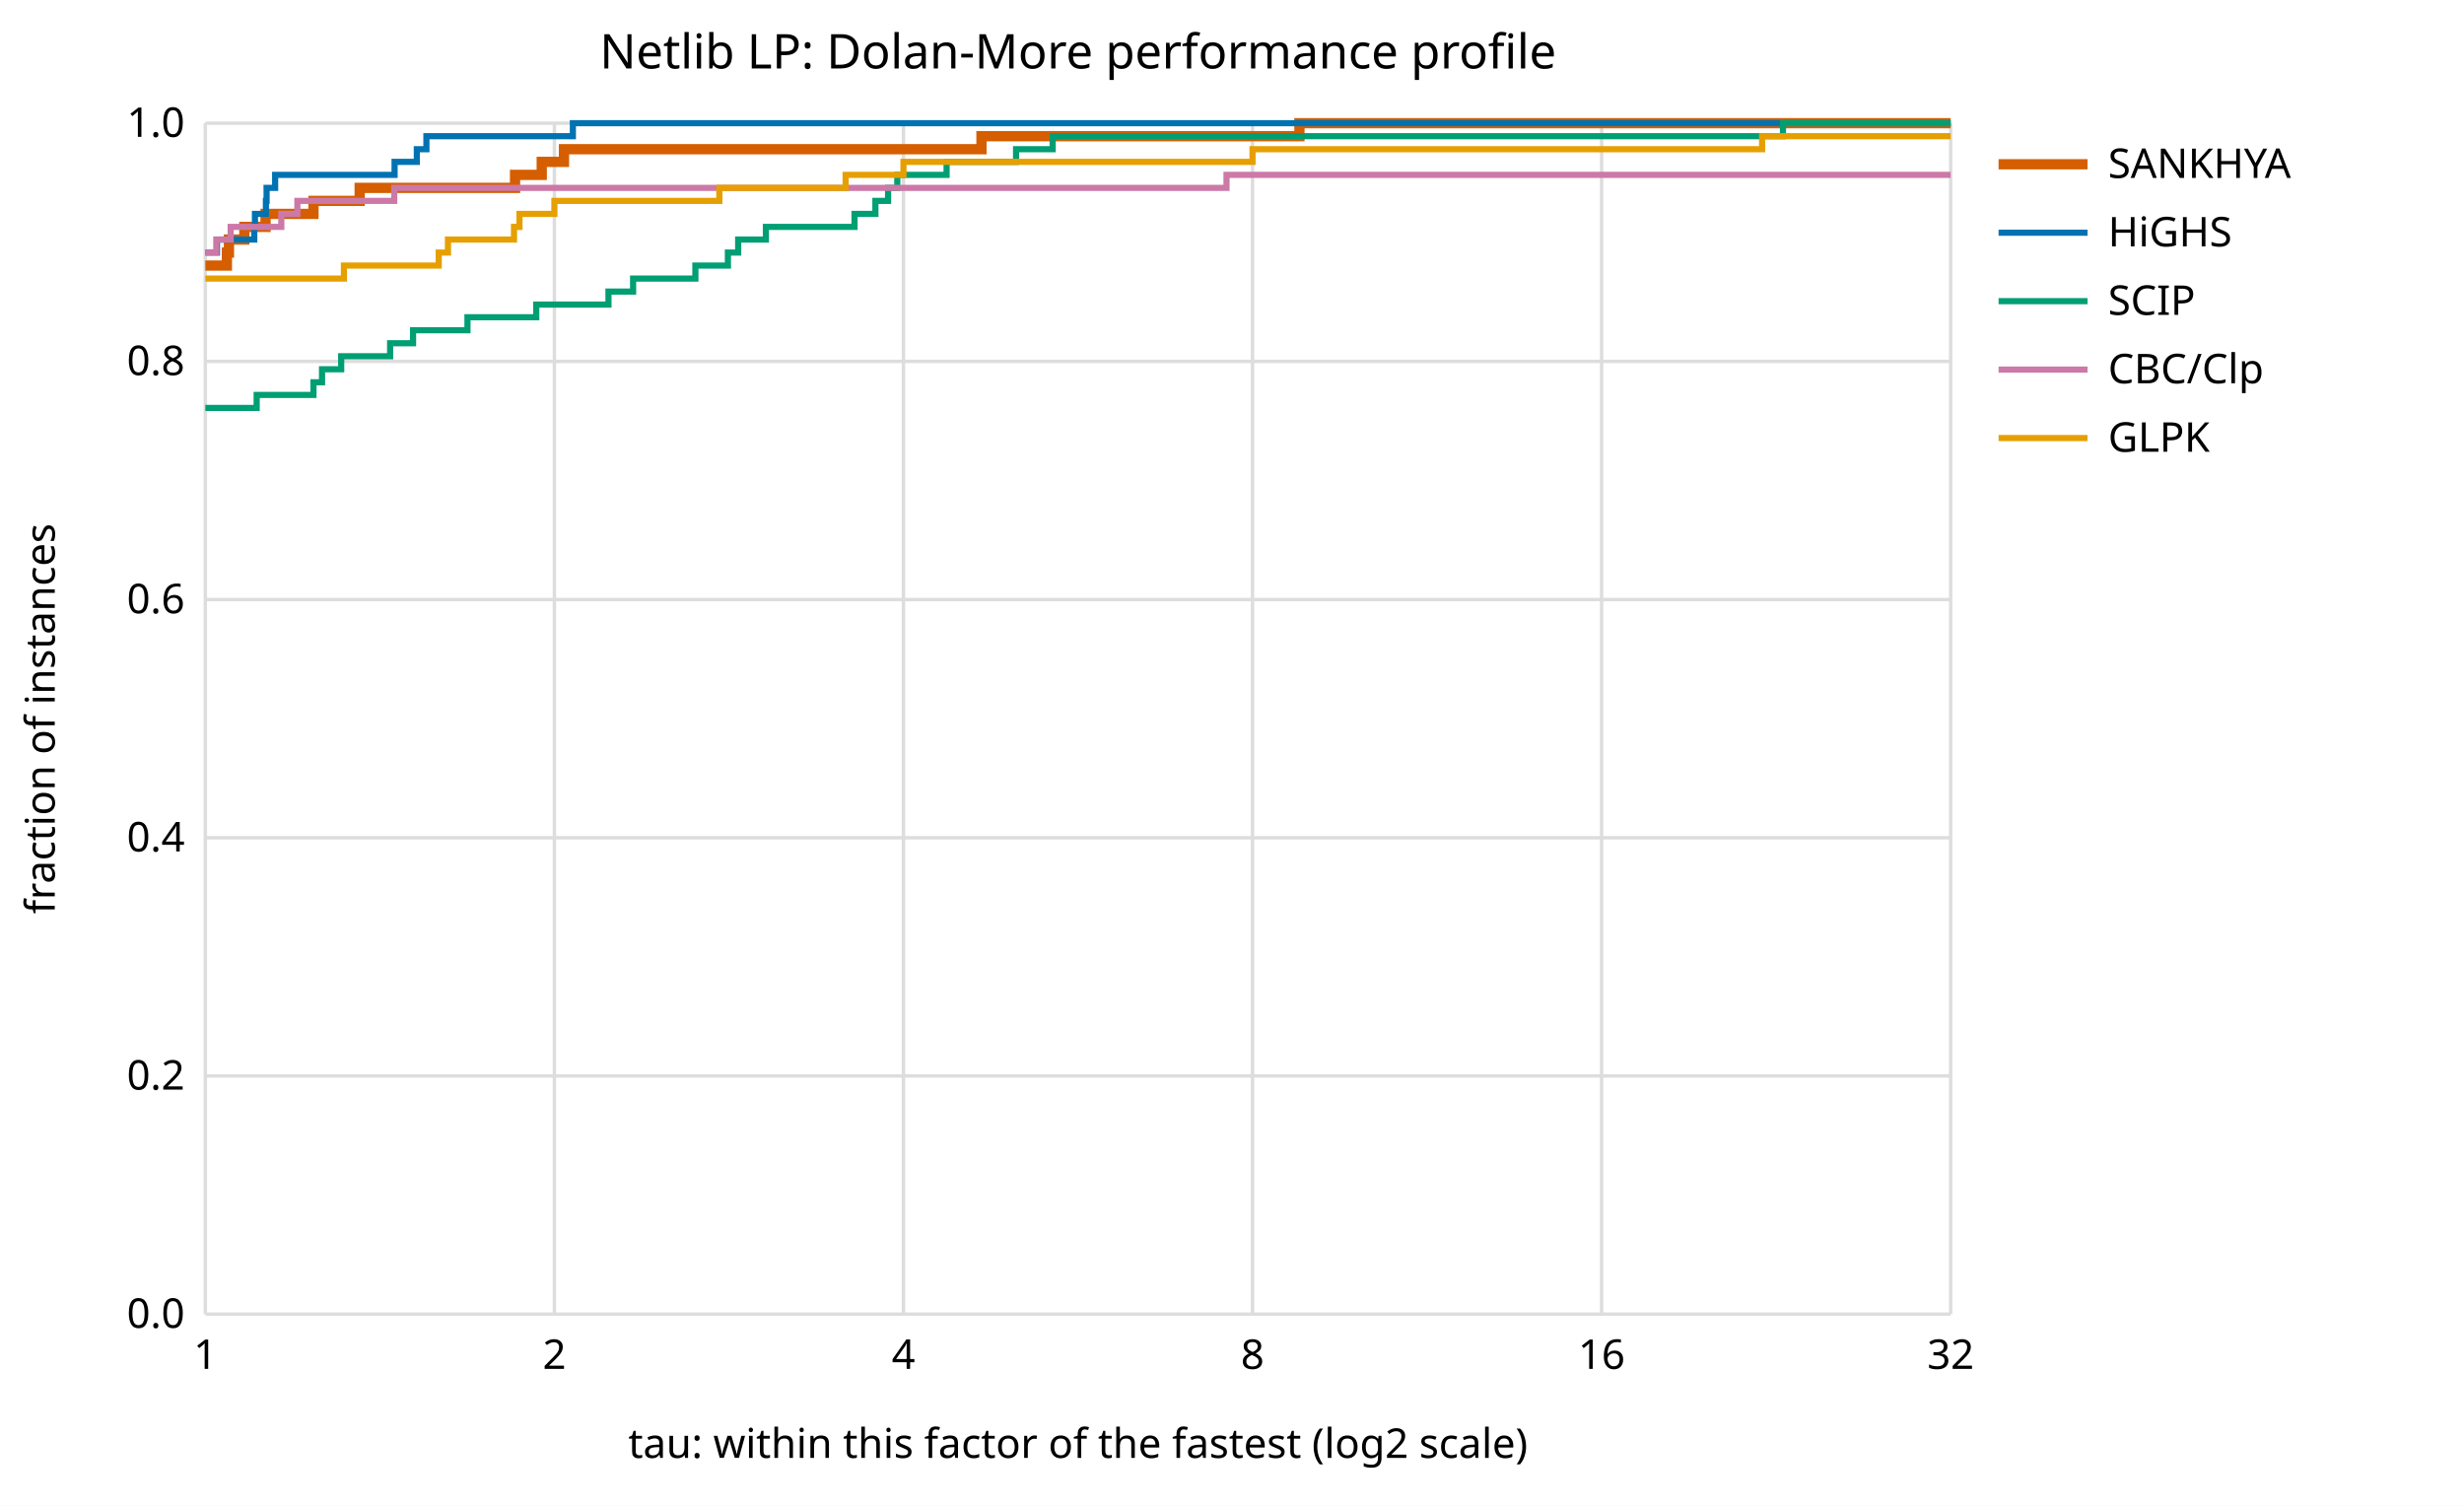
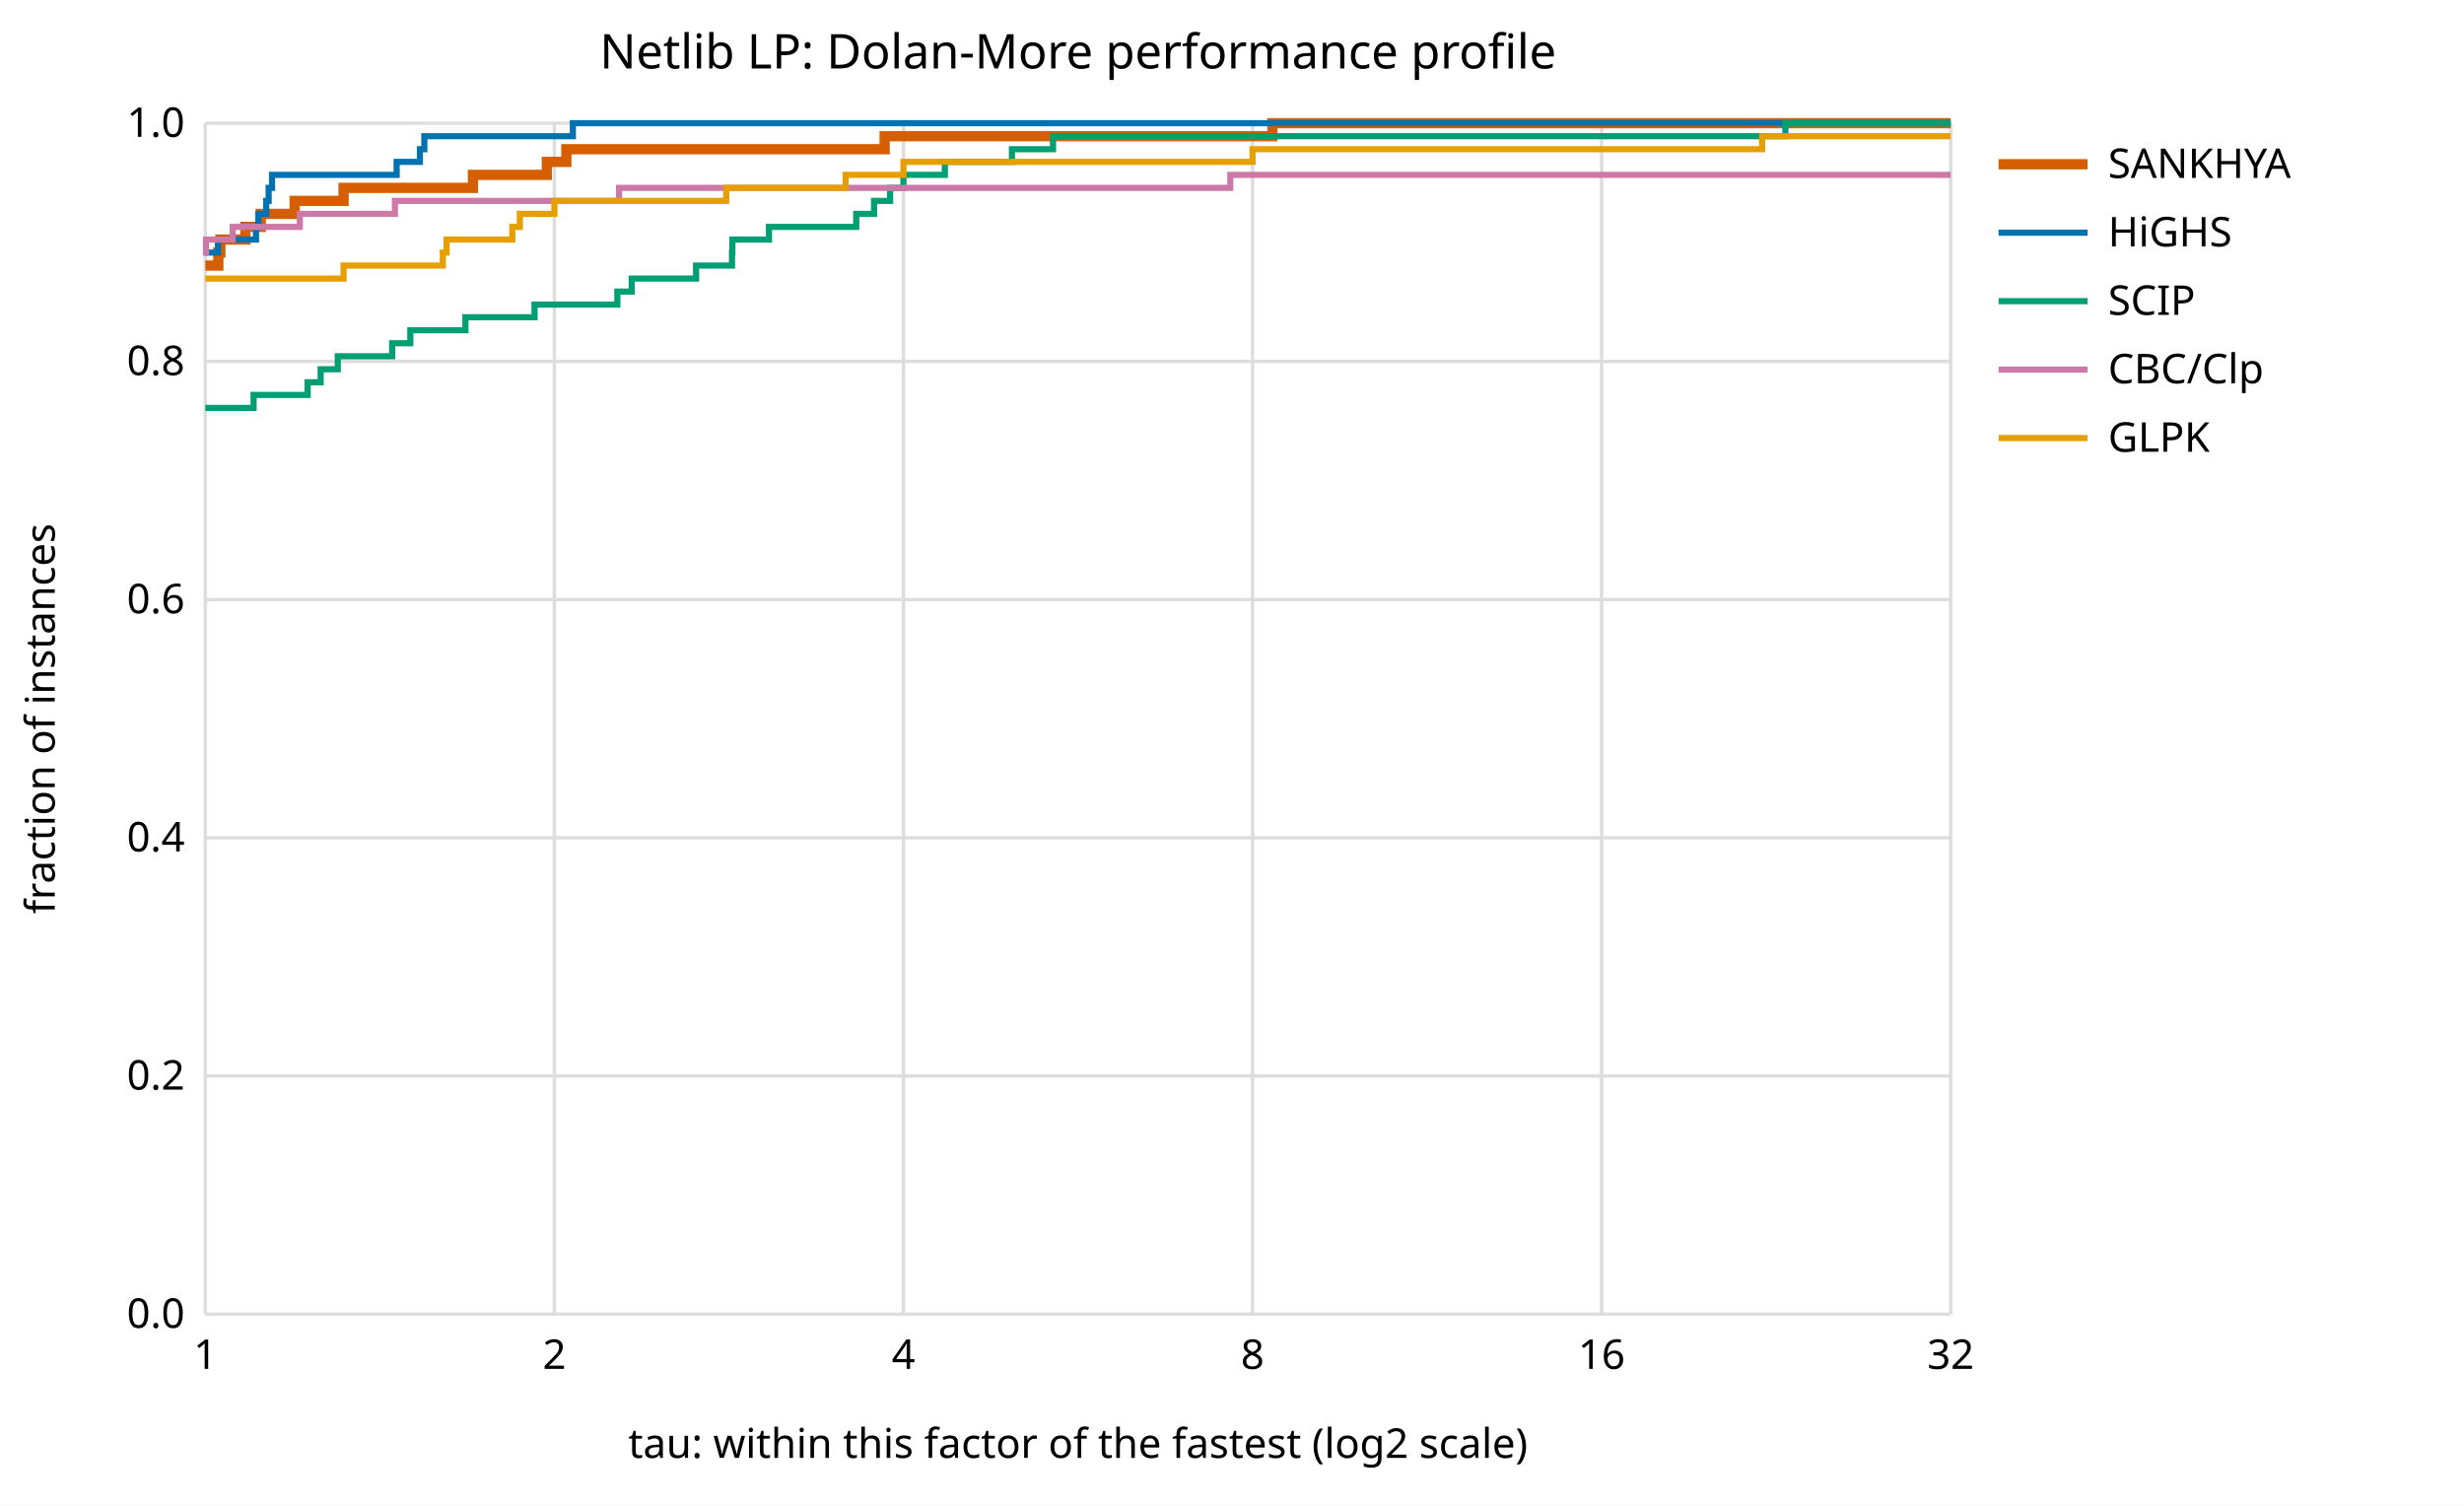
<svg xmlns="http://www.w3.org/2000/svg" width="720" height="440" viewBox="0 0 720 440" font-family="sans-serif" font-size="12">
  <rect width="720" height="440" fill="white" />
  <text x="315" y="20" text-anchor="middle" font-size="14">Netlib LP: Dolan-More performance profile</text>
  <line x1="60.0" y1="36" x2="60.0" y2="384" stroke="#ddd" />
  <text x="60.0" y="400" text-anchor="middle">1</text>
  <line x1="162.0" y1="36" x2="162.0" y2="384" stroke="#ddd" />
  <text x="162.0" y="400" text-anchor="middle">2</text>
  <line x1="264.0" y1="36" x2="264.0" y2="384" stroke="#ddd" />
  <text x="264.0" y="400" text-anchor="middle">4</text>
  <line x1="366.0" y1="36" x2="366.0" y2="384" stroke="#ddd" />
  <text x="366.0" y="400" text-anchor="middle">8</text>
  <line x1="468.0" y1="36" x2="468.0" y2="384" stroke="#ddd" />
  <text x="468.0" y="400" text-anchor="middle">16</text>
  <line x1="570.0" y1="36" x2="570.0" y2="384" stroke="#ddd" />
  <text x="570.0" y="400" text-anchor="middle">32</text>
  <line x1="60" y1="384.0" x2="570" y2="384.0" stroke="#ddd" />
  <text x="54" y="388.0" text-anchor="end">0.0</text>
  <line x1="60" y1="314.4" x2="570" y2="314.4" stroke="#ddd" />
  <text x="54" y="318.4" text-anchor="end">0.2</text>
  <line x1="60" y1="244.8" x2="570" y2="244.8" stroke="#ddd" />
  <text x="54" y="248.8" text-anchor="end">0.4</text>
  <line x1="60" y1="175.2" x2="570" y2="175.2" stroke="#ddd" />
  <text x="54" y="179.2" text-anchor="end">0.6</text>
  <line x1="60" y1="105.6" x2="570" y2="105.6" stroke="#ddd" />
  <text x="54" y="109.6" text-anchor="end">0.8</text>
  <line x1="60" y1="36.0" x2="570" y2="36.0" stroke="#ddd" />
  <text x="54" y="40.0" text-anchor="end">1.0</text>
  <text x="315" y="426" text-anchor="middle">tau: within this factor of the fastest (log2 scale)</text>
  <text x="16" y="210" text-anchor="middle" transform="rotate(-90 16 210)">fraction of instances</text>
-   <polyline points="60.0,77.6 60.0,77.6 60.0,77.6 60.0,77.6 60.0,77.6 60.0,77.6 60.0,77.6 60.0,77.6 60.0,77.6 60.0,77.6 60.0,77.6 60.0,77.6 60.0,77.6 60.0,77.6 60.0,77.6 60.0,77.6 60.0,77.6 60.0,77.6 60.0,77.6 60.0,77.6 60.0,77.6 60.0,77.6 60.0,77.6 60.0,77.6 60.0,77.6 60.0,77.6 60.0,77.6 60.0,77.6 60.0,77.6 60.0,77.6 60.0,77.6 60.0,77.6 60.0,77.6 60.0,77.6 60.0,77.6 60.0,77.6 60.0,77.6 60.0,77.6 60.0,77.6 60.0,77.6 60.0,77.6 60.0,77.6 60.0,77.6 60.0,77.6 60.0,77.6 60.0,77.6 60.0,77.6 60.0,77.6 60.0,77.6 60.0,77.6 60.0,77.6 60.0,77.6 60.0,77.6 60.0,77.6 60.0,77.6 60.0,77.6 60.0,77.6 60.0,77.6 60.0,77.6 60.0,77.6 60.0,77.6 60.0,77.6 60.0,77.6 60.0,77.6 60.0,77.6 60.0,77.6 60.0,77.6 60.0,77.6 60.0,77.6 60.0,77.6 60.0,77.6 60.0,77.6 60.0,77.6 60.0,77.6 60.0,77.6 60.0,77.6 60.0,77.6 60.0,77.6 60.0,77.6 60.0,77.6 60.0,77.6 60.0,77.6 60.0,77.6 60.0,77.6 60.0,77.6 60.0,77.6 60.0,77.6 60.0,77.6 60.0,77.6 60.0,77.6 60.0,77.6 60.0,77.6 60.0,77.6 60.0,77.6 60.0,77.6 60.0,77.6 60.0,77.6 60.0,77.6 60.0,77.6 60.0,77.6 60.0,77.6 60.0,77.6 60.0,77.6 60.0,77.6 60.0,77.6 60.0,77.6 60.0,77.6 60.0,77.6 60.0,77.6 60.0,77.6 60.0,77.6 60.0,77.6 60.0,77.6 60.0,77.6 60.0,77.6 60.0,77.6 60.0,77.6 60.0,77.6 60.0,77.6 60.0,77.6 60.0,77.6 60.0,77.6 60.0,77.6 60.0,77.6 60.0,77.6 60.0,77.6 60.0,77.6 60.0,77.6 60.0,77.6 60.0,77.6 60.0,77.6 60.0,77.6 60.0,77.6 60.0,77.6 60.0,77.6 60.0,77.6 60.0,77.6 60.0,77.6 60.0,77.6 60.0,77.6 60.0,77.6 60.0,77.6 60.0,77.6 60.0,77.6 60.0,77.6 60.0,77.6 60.0,77.6 60.0,77.6 60.0,77.6 60.0,77.6 60.0,77.6 60.0,77.6 60.0,77.6 60.0,77.6 60.0,77.6 60.0,77.6 60.0,77.6 60.0,77.6 60.0,77.6 60.0,77.6 60.0,77.6 60.0,77.6 60.0,77.6 66.3,77.6 66.3,73.8 66.9,73.8 66.9,70.0 71.4,70.0 71.4,66.3 77.6,66.3 77.6,62.5 91.6,62.5 91.6,58.7 105.1,58.7 105.1,54.9 150.5,54.9 150.5,51.1 158.3,51.1 158.3,47.3 164.8,47.3 164.8,43.6 286.8,43.6 286.8,39.8 379.7,39.8 379.7,36.0 570.0,36.0" fill="none" stroke="#D55E00" stroke-width="3" />
+   <polyline points="60.0,77.6 60.0,77.6 60.0,77.6 60.0,77.6 60.0,77.6 60.0,77.6 60.0,77.6 60.0,77.6 60.0,77.6 60.0,77.6 60.0,77.6 60.0,77.6 60.0,77.6 60.0,77.6 60.0,77.6 60.0,77.6 60.0,77.6 60.0,77.6 60.0,77.6 60.0,77.6 60.0,77.6 60.0,77.6 60.0,77.6 60.0,77.6 60.0,77.6 60.0,77.6 60.0,77.6 60.0,77.6 60.0,77.6 60.0,77.6 60.0,77.6 60.0,77.6 60.0,77.6 60.0,77.6 60.0,77.6 60.0,77.6 60.0,77.6 60.0,77.6 60.0,77.6 60.0,77.6 60.0,77.6 60.0,77.6 60.0,77.6 60.0,77.6 60.0,77.6 60.0,77.6 60.0,77.6 60.0,77.6 60.0,77.6 60.0,77.6 60.0,77.6 60.0,77.6 60.0,77.6 60.0,77.6 60.0,77.6 60.0,77.6 60.0,77.6 60.0,77.6 60.0,77.6 60.0,77.6 60.0,77.6 60.0,77.6 60.0,77.6 60.0,77.6 60.0,77.6 60.0,77.6 60.0,77.6 60.0,77.6 60.0,77.6 60.0,77.6 60.0,77.6 60.0,77.6 60.0,77.6 60.0,77.6 60.0,77.6 60.0,77.6 60.0,77.6 60.0,77.6 60.0,77.6 60.0,77.6 60.0,77.6 60.0,77.6 60.0,77.6 60.0,77.6 60.0,77.6 60.0,77.6 60.0,77.6 60.0,77.6 60.0,77.6 60.0,77.6 60.0,77.6 60.0,77.6 60.0,77.6 60.0,77.6 60.0,77.6 60.0,77.6 60.0,77.6 60.0,77.6 60.0,77.6 60.0,77.6 60.0,77.6 60.0,77.6 60.0,77.6 60.0,77.6 60.0,77.6 60.0,77.6 60.0,77.6 60.0,77.6 60.0,77.6 60.0,77.6 60.0,77.6 60.0,77.6 60.0,77.6 60.0,77.6 60.0,77.6 60.0,77.6 60.0,77.6 60.0,77.6 60.0,77.6 60.0,77.6 60.0,77.6 60.0,77.6 60.0,77.6 60.0,77.6 60.0,77.6 60.0,77.6 60.0,77.6 60.0,77.6 60.0,77.6 60.0,77.6 60.0,77.6 60.0,77.6 60.0,77.6 60.0,77.6 60.0,77.6 60.0,77.6 60.0,77.6 60.0,77.6 60.0,77.6 60.0,77.6 60.0,77.6 60.0,77.6 60.0,77.6 60.0,77.6 60.0,77.6 60.0,77.6 60.0,77.6 60.0,77.6 60.0,77.6 60.0,77.6 60.0,77.6 60.0,77.6 60.0,77.6 60.0,77.6 60.0,77.6 60.0,77.6 60.0,77.6 60.0,77.6 60.0,77.6 60.0,77.6 60.0,77.6 60.0,77.6 60.0,77.6 63.8,77.6 63.8,73.8 64.4,73.8 64.4,70.0 71.7,70.0 71.7,66.3 76.2,66.3 76.2,62.5 86.1,62.5 86.1,58.7 100.4,58.7 100.4,54.9 138.2,54.9 138.2,51.1 159.8,51.1 159.8,47.3 165.5,47.3 165.5,43.6 258.5,43.6 258.5,39.8 371.8,39.8 371.8,36.0 570.0,36.0" fill="none" stroke="#D55E00" stroke-width="3" />
  <line x1="584" y1="48" x2="610" y2="48" stroke="#D55E00" stroke-width="3" />
  <text x="616" y="52">SANKHYA</text>
-   <polyline points="60.0,73.8 60.0,73.8 60.0,73.8 60.0,73.8 60.0,73.8 60.0,73.8 60.0,73.8 60.0,73.8 60.0,73.8 60.0,73.8 60.0,73.8 60.0,73.8 60.0,73.8 60.0,73.8 60.0,73.8 60.0,73.8 60.0,73.8 60.0,73.8 60.0,73.8 60.0,73.8 60.0,73.8 60.0,73.8 60.0,73.8 60.0,73.8 60.0,73.8 60.0,73.8 60.0,73.8 60.0,73.8 60.0,73.8 60.0,73.8 60.0,73.8 60.0,73.8 60.0,73.8 60.0,73.8 60.0,73.8 60.0,73.8 60.0,73.8 60.0,73.8 60.0,73.8 60.0,73.8 60.0,73.8 60.0,73.8 60.0,73.8 60.0,73.8 60.0,73.8 60.0,73.8 60.0,73.8 60.0,73.8 60.0,73.8 60.0,73.8 60.0,73.8 60.0,73.8 60.0,73.8 60.0,73.8 60.0,73.8 60.0,73.8 60.0,73.8 60.0,73.8 60.0,73.8 60.0,73.8 60.0,73.8 60.0,73.8 60.0,73.8 60.0,73.8 60.0,73.8 60.0,73.8 60.0,73.8 60.0,73.8 60.0,73.8 60.0,73.8 60.0,73.8 60.0,73.8 60.0,73.8 60.0,73.8 60.0,73.8 60.0,73.8 60.0,73.8 60.0,73.8 60.0,73.8 60.0,73.8 60.0,73.8 60.0,73.8 60.0,73.8 60.0,73.8 60.0,73.8 60.0,73.8 60.0,73.8 60.0,73.8 60.0,73.8 60.0,73.8 60.0,73.8 60.0,73.8 60.0,73.8 60.0,73.8 60.0,73.8 60.0,73.8 60.0,73.8 60.0,73.8 60.0,73.8 60.0,73.8 60.0,73.8 60.0,73.8 60.0,73.8 60.0,73.8 60.0,73.8 60.0,73.8 60.0,73.8 60.0,73.8 60.0,73.8 60.0,73.8 60.0,73.8 60.0,73.8 60.0,73.8 60.0,73.8 60.0,73.8 60.0,73.8 60.0,73.8 60.0,73.8 60.0,73.8 60.0,73.8 60.0,73.8 60.0,73.8 60.0,73.8 60.0,73.8 60.0,73.8 60.0,73.8 60.0,73.8 60.0,73.8 60.0,73.8 60.0,73.8 60.0,73.8 60.0,73.8 60.0,73.8 60.0,73.8 60.0,73.8 60.0,73.8 60.0,73.8 60.0,73.8 60.0,73.8 60.0,73.8 60.0,73.8 60.0,73.8 60.0,73.8 60.0,73.8 60.0,73.8 60.0,73.8 60.0,73.8 60.0,73.8 60.0,73.8 60.0,73.8 60.0,73.8 60.0,73.8 60.0,73.8 60.0,73.8 60.0,73.8 60.0,73.8 60.0,73.8 60.0,73.8 60.0,73.8 60.0,73.8 60.0,73.8 60.0,73.8 60.0,73.8 60.0,73.8 60.0,73.8 63.4,73.8 63.4,70.0 74.3,70.0 74.3,66.3 74.5,66.3 74.5,62.5 77.7,62.5 77.7,58.7 77.9,58.7 77.9,54.9 80.4,54.9 80.4,51.1 115.3,51.1 115.3,47.3 121.8,47.3 121.8,43.6 124.6,43.6 124.6,39.8 167.4,39.8 167.4,36.0 570.0,36.0" fill="none" stroke="#0072B2" stroke-width="1.8" />
+   <polyline points="60.0,73.8 60.0,73.8 60.0,73.8 60.0,73.8 60.0,73.8 60.0,73.8 60.0,73.8 60.0,73.8 60.0,73.8 60.0,73.8 60.0,73.8 60.0,73.8 60.0,73.8 60.0,73.8 60.0,73.8 60.0,73.8 60.0,73.8 60.0,73.8 60.0,73.8 60.0,73.8 60.0,73.8 60.0,73.8 60.0,73.8 60.0,73.8 60.0,73.8 60.0,73.8 60.0,73.8 60.0,73.8 60.0,73.8 60.0,73.8 60.0,73.8 60.0,73.8 60.0,73.8 60.0,73.8 60.0,73.8 60.0,73.8 60.0,73.8 60.0,73.8 60.0,73.8 60.0,73.8 60.0,73.8 60.0,73.8 60.0,73.8 60.0,73.8 60.0,73.8 60.0,73.8 60.0,73.8 60.0,73.8 60.0,73.8 60.0,73.8 60.0,73.8 60.0,73.8 60.0,73.8 60.0,73.8 60.0,73.8 60.0,73.8 60.0,73.8 60.0,73.8 60.0,73.8 60.0,73.8 60.0,73.8 60.0,73.8 60.0,73.8 60.0,73.8 60.0,73.8 60.0,73.8 60.0,73.8 60.0,73.8 60.0,73.8 60.0,73.8 60.0,73.8 60.0,73.8 60.0,73.8 60.0,73.8 60.0,73.8 60.0,73.8 60.0,73.8 60.0,73.8 60.0,73.8 60.0,73.8 60.0,73.8 60.0,73.8 60.0,73.8 60.0,73.8 60.0,73.8 60.0,73.8 60.0,73.8 60.0,73.8 60.0,73.8 60.0,73.8 60.0,73.8 60.0,73.8 60.0,73.8 60.0,73.8 60.0,73.8 60.0,73.8 60.0,73.8 60.0,73.8 60.0,73.8 60.0,73.8 60.0,73.8 60.0,73.8 60.0,73.8 60.0,73.8 60.0,73.8 60.0,73.8 60.0,73.8 60.0,73.8 60.0,73.8 60.0,73.8 60.0,73.8 60.0,73.8 60.0,73.8 60.0,73.8 60.0,73.8 60.0,73.8 60.0,73.8 60.0,73.8 60.0,73.8 60.0,73.8 60.0,73.8 60.0,73.8 60.0,73.8 60.0,73.8 60.0,73.8 60.0,73.8 60.0,73.8 60.0,73.8 60.0,73.8 60.0,73.8 60.0,73.8 60.0,73.8 60.0,73.8 60.0,73.8 60.0,73.8 60.0,73.8 60.0,73.8 60.0,73.8 60.0,73.8 60.0,73.8 60.0,73.8 60.0,73.8 60.0,73.8 60.0,73.8 60.0,73.8 60.0,73.8 60.0,73.8 60.0,73.8 60.0,73.8 60.0,73.8 60.0,73.8 60.0,73.8 60.0,73.8 60.0,73.8 60.0,73.8 60.0,73.8 60.0,73.8 60.0,73.8 60.0,73.8 60.0,73.8 60.0,73.8 60.0,73.8 60.0,73.8 60.0,73.8 60.0,73.8 63.7,73.8 63.7,70.0 74.8,70.0 74.8,66.3 75.5,66.3 75.5,62.5 77.8,62.5 77.8,58.7 78.5,58.7 78.5,54.9 79.5,54.9 79.5,51.1 115.9,51.1 115.9,47.3 122.7,47.3 122.7,43.6 124.0,43.6 124.0,39.8 167.4,39.8 167.4,36.0 570.0,36.0" fill="none" stroke="#0072B2" stroke-width="1.8" />
  <line x1="584" y1="68" x2="610" y2="68" stroke="#0072B2" stroke-width="1.8" />
  <text x="616" y="72">HiGHS</text>
-   <polyline points="60.0,119.2 60.0,119.2 60.0,119.2 60.0,119.2 60.0,119.2 60.0,119.2 60.0,119.2 60.0,119.2 60.0,119.2 60.0,119.2 60.0,119.2 60.0,119.2 60.0,119.2 60.0,119.2 60.0,119.2 60.0,119.2 60.0,119.2 60.0,119.2 60.0,119.2 60.0,119.2 60.0,119.2 60.0,119.2 60.0,119.2 60.0,119.2 60.0,119.2 60.0,119.2 60.0,119.2 60.0,119.2 60.0,119.2 60.0,119.2 60.0,119.2 60.0,119.2 60.0,119.2 60.0,119.2 60.0,119.2 60.0,119.2 60.0,119.2 60.0,119.2 60.0,119.2 60.0,119.2 60.0,119.2 60.0,119.2 60.0,119.2 60.0,119.2 60.0,119.2 60.0,119.2 60.0,119.2 60.0,119.2 60.0,119.2 60.0,119.2 60.0,119.2 60.0,119.2 60.0,119.2 60.0,119.2 60.0,119.2 60.0,119.2 60.0,119.2 60.0,119.2 60.0,119.2 60.0,119.2 60.0,119.2 60.0,119.2 60.0,119.2 60.0,119.2 60.0,119.2 60.0,119.2 60.0,119.2 60.0,119.2 60.0,119.2 60.0,119.2 60.0,119.2 60.0,119.2 60.0,119.2 60.0,119.2 60.0,119.2 60.0,119.2 60.0,119.2 60.0,119.2 60.0,119.2 60.0,119.2 60.0,119.2 60.0,119.2 60.0,119.2 60.0,119.2 60.0,119.2 60.0,119.2 60.0,119.2 60.0,119.2 60.0,119.2 60.0,119.2 60.0,119.2 60.0,119.2 60.0,119.2 60.0,119.2 60.0,119.2 60.0,119.2 60.0,119.2 60.0,119.2 60.0,119.2 60.0,119.2 60.0,119.2 60.0,119.2 60.0,119.2 60.0,119.2 60.0,119.2 60.0,119.2 60.0,119.2 60.0,119.2 60.0,119.2 60.0,119.2 60.0,119.2 60.0,119.2 60.0,119.2 60.0,119.2 60.0,119.2 60.0,119.2 60.0,119.2 60.0,119.2 60.0,119.2 60.0,119.2 60.0,119.2 60.0,119.2 60.0,119.2 60.0,119.2 60.0,119.2 60.0,119.2 60.0,119.2 60.0,119.2 60.0,119.2 60.0,119.2 60.0,119.2 60.0,119.2 60.0,119.2 60.0,119.2 60.0,119.2 60.0,119.2 60.0,119.2 60.0,119.2 60.0,119.2 60.0,119.2 60.0,119.2 75.0,119.2 75.0,115.4 91.6,115.4 91.6,111.7 94.1,111.7 94.1,107.9 99.7,107.9 99.7,104.1 114.0,104.1 114.0,100.3 120.7,100.3 120.7,96.5 136.6,96.5 136.6,92.7 156.7,92.7 156.7,89.0 177.8,89.0 177.8,85.2 185.0,85.2 185.0,81.4 203.2,81.4 203.2,77.6 212.7,77.6 212.7,73.8 215.7,73.8 215.7,70.0 223.8,70.0 223.8,66.3 249.7,66.3 249.7,62.5 255.8,62.5 255.8,58.7 259.5,58.7 259.5,54.9 262.2,54.9 262.2,51.1 276.6,51.1 276.6,47.3 296.9,47.3 296.9,43.6 307.6,43.6 307.6,39.8 521.0,39.8 521.0,36.0 570.0,36.0" fill="none" stroke="#009E73" stroke-width="1.8" />
+   <polyline points="60.0,119.2 60.0,119.2 60.0,119.2 60.0,119.2 60.0,119.2 60.0,119.2 60.0,119.2 60.0,119.2 60.0,119.2 60.0,119.2 60.0,119.2 60.0,119.2 60.0,119.2 60.0,119.2 60.0,119.2 60.0,119.2 60.0,119.2 60.0,119.2 60.0,119.2 60.0,119.2 60.0,119.2 60.0,119.2 60.0,119.2 60.0,119.2 60.0,119.2 60.0,119.2 60.0,119.2 60.0,119.2 60.0,119.2 60.0,119.2 60.0,119.2 60.0,119.2 60.0,119.2 60.0,119.2 60.0,119.2 60.0,119.2 60.0,119.2 60.0,119.2 60.0,119.2 60.0,119.2 60.0,119.2 60.0,119.2 60.0,119.2 60.0,119.2 60.0,119.2 60.0,119.2 60.0,119.2 60.0,119.2 60.0,119.2 60.0,119.2 60.0,119.2 60.0,119.2 60.0,119.2 60.0,119.2 60.0,119.2 60.0,119.2 60.0,119.2 60.0,119.2 60.0,119.2 60.0,119.2 60.0,119.2 60.0,119.2 60.0,119.2 60.0,119.2 60.0,119.2 60.0,119.2 60.0,119.2 60.0,119.2 60.0,119.2 60.0,119.2 60.0,119.2 60.0,119.2 60.0,119.2 60.0,119.2 60.0,119.2 60.0,119.2 60.0,119.2 60.0,119.2 60.0,119.2 60.0,119.2 60.0,119.2 60.0,119.2 60.0,119.2 60.0,119.2 60.0,119.2 60.0,119.2 60.0,119.2 60.0,119.2 60.0,119.2 60.0,119.2 60.0,119.2 60.0,119.2 60.0,119.2 60.0,119.2 60.0,119.2 60.0,119.2 60.0,119.2 60.0,119.2 60.0,119.2 60.0,119.2 60.0,119.2 60.0,119.2 60.0,119.2 60.0,119.2 60.0,119.2 60.0,119.2 60.0,119.2 60.0,119.2 60.0,119.2 60.0,119.2 60.0,119.2 60.0,119.2 60.0,119.2 60.0,119.2 60.0,119.2 60.0,119.2 60.0,119.2 60.0,119.2 60.0,119.2 60.0,119.2 60.0,119.2 60.0,119.2 60.0,119.2 60.0,119.2 60.0,119.2 60.0,119.2 60.0,119.2 60.0,119.2 60.0,119.2 60.0,119.2 60.0,119.2 60.0,119.2 60.0,119.2 60.0,119.2 60.0,119.2 60.0,119.2 60.0,119.2 60.0,119.2 60.0,119.2 60.0,119.2 60.0,119.2 74.1,119.2 74.1,115.4 89.9,115.4 89.9,111.7 93.7,111.7 93.7,107.9 98.7,107.9 98.7,104.1 114.6,104.1 114.6,100.3 119.9,100.3 119.9,96.5 136.0,96.5 136.0,92.7 156.2,92.7 156.2,89.0 180.4,89.0 180.4,85.2 184.6,85.2 184.6,81.4 203.4,81.4 203.4,77.6 213.9,77.6 213.9,73.8 214.0,73.8 214.0,70.0 224.7,70.0 224.7,66.3 250.2,66.3 250.2,62.5 255.4,62.5 255.4,58.7 260.1,58.7 260.1,54.9 264.0,54.9 264.0,51.1 276.1,51.1 276.1,47.3 295.7,47.3 295.7,43.6 307.7,43.6 307.7,39.8 521.7,39.8 521.7,36.0 570.0,36.0" fill="none" stroke="#009E73" stroke-width="1.8" />
  <line x1="584" y1="88" x2="610" y2="88" stroke="#009E73" stroke-width="1.8" />
  <text x="616" y="92">SCIP</text>
-   <polyline points="60.0,73.8 60.0,73.8 60.0,73.8 60.0,73.8 60.0,73.8 60.0,73.8 60.0,73.8 60.0,73.8 60.0,73.8 60.0,73.8 60.0,73.8 60.0,73.8 60.0,73.8 60.0,73.8 60.0,73.8 60.0,73.8 60.0,73.8 60.0,73.8 60.0,73.8 60.0,73.8 60.0,73.8 60.0,73.8 60.0,73.8 60.0,73.8 60.0,73.8 60.0,73.8 60.0,73.8 60.0,73.8 60.0,73.8 60.0,73.8 60.0,73.8 60.0,73.8 60.0,73.8 60.0,73.8 60.0,73.8 60.0,73.8 60.0,73.8 60.0,73.8 60.0,73.8 60.0,73.8 60.0,73.8 60.0,73.8 60.0,73.8 60.0,73.8 60.0,73.8 60.0,73.8 60.0,73.8 60.0,73.8 60.0,73.8 60.0,73.8 60.0,73.8 60.0,73.8 60.0,73.8 60.0,73.8 60.0,73.8 60.0,73.8 60.0,73.8 60.0,73.8 60.0,73.8 60.0,73.8 60.0,73.8 60.0,73.8 60.0,73.8 60.0,73.8 60.0,73.8 60.0,73.8 60.0,73.8 60.0,73.8 60.0,73.8 60.0,73.8 60.0,73.8 60.0,73.8 60.0,73.8 60.0,73.8 60.0,73.8 60.0,73.8 60.0,73.8 60.0,73.8 60.0,73.8 60.0,73.8 60.0,73.8 60.0,73.8 60.0,73.8 60.0,73.8 60.0,73.8 60.0,73.8 60.0,73.8 60.0,73.8 60.0,73.8 60.0,73.8 60.0,73.8 60.0,73.8 60.0,73.8 60.0,73.8 60.0,73.8 60.0,73.8 60.0,73.8 60.0,73.8 60.0,73.8 60.0,73.8 60.0,73.8 60.0,73.8 60.0,73.8 60.0,73.8 60.0,73.8 60.0,73.8 60.0,73.8 60.0,73.8 60.0,73.8 60.0,73.8 60.0,73.8 60.0,73.8 60.0,73.8 60.0,73.8 60.0,73.8 60.0,73.8 60.0,73.8 60.0,73.8 60.0,73.8 60.0,73.8 60.0,73.8 60.0,73.8 60.0,73.8 60.0,73.8 60.0,73.8 60.0,73.8 60.0,73.8 60.0,73.8 60.0,73.8 60.0,73.8 60.0,73.8 60.0,73.8 60.0,73.8 60.0,73.8 60.0,73.8 60.0,73.8 60.0,73.8 60.0,73.8 60.0,73.8 60.0,73.8 60.0,73.8 60.0,73.8 60.0,73.8 60.0,73.8 60.0,73.8 60.0,73.8 60.0,73.8 60.0,73.8 60.0,73.8 60.0,73.8 60.0,73.8 60.0,73.8 60.0,73.8 60.0,73.8 60.0,73.8 60.0,73.8 60.0,73.8 60.0,73.8 60.0,73.8 60.0,73.8 60.0,73.8 60.0,73.8 60.0,73.8 60.0,73.8 60.0,73.8 63.2,73.8 63.2,70.0 67.4,70.0 67.4,66.3 82.2,66.3 82.2,62.5 86.9,62.5 86.9,58.7 115.2,58.7 115.2,54.9 358.4,54.9 358.4,51.1 570.0,51.1" fill="none" stroke="#CC79A7" stroke-width="1.8" />
+   <polyline points="60.0,73.8 60.0,73.8 60.0,73.8 60.0,73.8 60.0,73.8 60.0,73.8 60.0,73.8 60.0,73.8 60.0,73.8 60.0,73.8 60.0,73.8 60.0,73.8 60.0,73.8 60.0,73.8 60.0,73.8 60.0,73.8 60.0,73.8 60.0,73.8 60.0,73.8 60.0,73.8 60.0,73.8 60.0,73.8 60.0,73.8 60.0,73.8 60.0,73.8 60.0,73.8 60.0,73.8 60.0,73.8 60.0,73.8 60.0,73.8 60.0,73.8 60.0,73.8 60.0,73.8 60.0,73.8 60.0,73.8 60.0,73.8 60.0,73.8 60.0,73.8 60.0,73.8 60.0,73.8 60.0,73.8 60.0,73.8 60.0,73.8 60.0,73.8 60.0,73.8 60.0,73.8 60.0,73.8 60.0,73.8 60.0,73.8 60.0,73.8 60.0,73.8 60.0,73.8 60.0,73.8 60.0,73.8 60.0,73.8 60.0,73.8 60.0,73.8 60.0,73.8 60.0,73.8 60.0,73.8 60.0,73.8 60.0,73.8 60.0,73.8 60.0,73.8 60.0,73.8 60.0,73.8 60.0,73.8 60.0,73.8 60.0,73.8 60.0,73.8 60.0,73.8 60.0,73.8 60.0,73.8 60.0,73.8 60.0,73.8 60.0,73.8 60.0,73.8 60.0,73.8 60.0,73.8 60.0,73.8 60.0,73.8 60.0,73.8 60.0,73.8 60.0,73.8 60.0,73.8 60.0,73.8 60.0,73.8 60.0,73.8 60.0,73.8 60.0,73.8 60.0,73.8 60.0,73.8 60.0,73.8 60.0,73.8 60.0,73.8 60.0,73.8 60.0,73.8 60.0,73.8 60.0,73.8 60.0,73.8 60.0,73.8 60.0,73.8 60.0,73.8 60.0,73.8 60.0,73.8 60.0,73.8 60.0,73.8 60.0,73.8 60.0,73.8 60.0,73.8 60.0,73.8 60.0,73.8 60.0,73.8 60.0,73.8 60.0,73.8 60.0,73.8 60.0,73.8 60.0,73.8 60.0,73.8 60.0,73.8 60.0,73.8 60.0,73.8 60.0,73.8 60.0,73.8 60.0,73.8 60.0,73.8 60.0,73.8 60.0,73.8 60.0,73.8 60.0,73.8 60.0,73.8 60.0,73.8 60.0,73.8 60.0,73.8 60.0,73.8 60.0,73.8 60.0,73.8 60.0,73.8 60.0,73.8 60.0,73.8 60.0,73.8 60.0,73.8 60.0,73.8 60.0,73.8 60.0,73.8 60.0,73.8 60.0,73.8 60.0,73.8 60.0,73.8 60.0,73.8 60.0,73.8 60.0,73.8 60.0,73.8 60.0,73.8 60.0,73.8 60.0,73.8 60.0,73.8 60.0,73.8 60.0,73.8 60.0,73.8 60.0,73.8 60.0,73.8 60.0,73.8 60.0,73.8 60.0,73.8 60.2,73.8 60.2,70.0 68.0,70.0 68.0,66.3 87.6,66.3 87.6,62.5 115.4,62.5 115.4,58.7 180.9,58.7 180.9,54.9 359.5,54.9 359.5,51.1 570.0,51.1" fill="none" stroke="#CC79A7" stroke-width="1.8" />
  <line x1="584" y1="108" x2="610" y2="108" stroke="#CC79A7" stroke-width="1.8" />
  <text x="616" y="112">CBC/Clp</text>
-   <polyline points="60.0,81.4 60.0,81.4 60.0,81.4 60.0,81.4 60.0,81.4 60.0,81.4 60.0,81.4 60.0,81.4 60.0,81.4 60.0,81.4 60.0,81.4 60.0,81.4 60.0,81.4 60.0,81.4 60.0,81.4 60.0,81.4 60.0,81.4 60.0,81.4 60.0,81.4 60.0,81.4 60.0,81.4 60.0,81.4 60.0,81.4 60.0,81.4 60.0,81.4 60.0,81.4 60.0,81.4 60.0,81.4 60.0,81.4 60.0,81.4 60.0,81.4 60.0,81.4 60.0,81.4 60.0,81.4 60.0,81.4 60.0,81.4 60.0,81.4 60.0,81.4 60.0,81.4 60.0,81.4 60.0,81.4 60.0,81.4 60.0,81.4 60.0,81.4 60.0,81.4 60.0,81.4 60.0,81.4 60.0,81.4 60.0,81.4 60.0,81.4 60.0,81.4 60.0,81.4 60.0,81.4 60.0,81.4 60.0,81.4 60.0,81.4 60.0,81.4 60.0,81.4 60.0,81.4 60.0,81.4 60.0,81.4 60.0,81.4 60.0,81.4 60.0,81.4 60.0,81.4 60.0,81.4 60.0,81.4 60.0,81.4 60.0,81.4 60.0,81.4 60.0,81.4 60.0,81.4 60.0,81.4 60.0,81.4 60.0,81.4 60.0,81.4 60.0,81.4 60.0,81.4 60.0,81.4 60.0,81.4 60.0,81.4 60.0,81.4 60.0,81.4 60.0,81.4 60.0,81.4 60.0,81.4 60.0,81.4 60.0,81.4 60.0,81.4 60.0,81.4 60.0,81.4 60.0,81.4 60.0,81.4 60.0,81.4 60.0,81.4 60.0,81.4 60.0,81.4 60.0,81.4 60.0,81.4 60.0,81.4 60.0,81.4 60.0,81.4 60.0,81.4 60.0,81.4 60.0,81.4 60.0,81.4 60.0,81.4 60.0,81.4 60.0,81.4 60.0,81.4 60.0,81.4 60.0,81.4 60.0,81.4 60.0,81.4 60.0,81.4 60.0,81.4 60.0,81.4 60.0,81.4 60.0,81.4 60.0,81.4 60.0,81.4 60.0,81.4 60.0,81.4 60.0,81.4 60.0,81.4 60.0,81.4 60.0,81.4 60.0,81.4 60.0,81.4 60.0,81.4 60.0,81.4 60.0,81.4 60.0,81.4 60.0,81.4 60.0,81.4 60.0,81.4 60.0,81.4 60.0,81.4 60.0,81.4 60.0,81.4 60.0,81.4 60.0,81.4 60.0,81.4 60.0,81.4 60.0,81.4 60.0,81.4 60.0,81.4 60.0,81.4 60.0,81.4 60.0,81.4 60.0,81.4 60.0,81.4 60.0,81.4 60.0,81.4 60.0,81.4 60.0,81.4 60.0,81.4 60.0,81.4 60.0,81.4 60.0,81.4 60.0,81.4 100.5,81.4 100.5,77.6 128.2,77.6 128.2,73.8 130.9,73.8 130.9,70.0 150.2,70.0 150.2,66.3 151.8,66.3 151.8,62.5 162.0,62.5 162.0,58.7 210.2,58.7 210.2,54.9 247.1,54.9 247.1,51.1 264.0,51.1 264.0,47.3 366.0,47.3 366.0,43.6 514.9,43.6 514.9,39.8 570.0,39.8" fill="none" stroke="#E69F00" stroke-width="1.8" />
+   <polyline points="60.0,81.4 60.0,81.4 60.0,81.4 60.0,81.4 60.0,81.4 60.0,81.4 60.0,81.4 60.0,81.4 60.0,81.4 60.0,81.4 60.0,81.4 60.0,81.4 60.0,81.4 60.0,81.4 60.0,81.4 60.0,81.4 60.0,81.4 60.0,81.4 60.0,81.4 60.0,81.4 60.0,81.4 60.0,81.4 60.0,81.4 60.0,81.4 60.0,81.4 60.0,81.4 60.0,81.4 60.0,81.4 60.0,81.4 60.0,81.4 60.0,81.4 60.0,81.4 60.0,81.4 60.0,81.4 60.0,81.4 60.0,81.4 60.0,81.4 60.0,81.4 60.0,81.4 60.0,81.4 60.0,81.4 60.0,81.4 60.0,81.4 60.0,81.4 60.0,81.4 60.0,81.4 60.0,81.4 60.0,81.4 60.0,81.4 60.0,81.4 60.0,81.4 60.0,81.4 60.0,81.4 60.0,81.4 60.0,81.4 60.0,81.4 60.0,81.4 60.0,81.4 60.0,81.4 60.0,81.4 60.0,81.4 60.0,81.4 60.0,81.4 60.0,81.4 60.0,81.4 60.0,81.4 60.0,81.4 60.0,81.4 60.0,81.4 60.0,81.4 60.0,81.4 60.0,81.4 60.0,81.4 60.0,81.4 60.0,81.4 60.0,81.4 60.0,81.4 60.0,81.4 60.0,81.4 60.0,81.4 60.0,81.4 60.0,81.4 60.0,81.4 60.0,81.4 60.0,81.4 60.0,81.4 60.0,81.4 60.0,81.4 60.0,81.4 60.0,81.4 60.0,81.4 60.0,81.4 60.0,81.4 60.0,81.4 60.0,81.4 60.0,81.4 60.0,81.4 60.0,81.4 60.0,81.4 60.0,81.4 60.0,81.4 60.0,81.4 60.0,81.4 60.0,81.4 60.0,81.4 60.0,81.4 60.0,81.4 60.0,81.4 60.0,81.4 60.0,81.4 60.0,81.4 60.0,81.4 60.0,81.4 60.0,81.4 60.0,81.4 60.0,81.4 60.0,81.4 60.0,81.4 60.0,81.4 60.0,81.4 60.0,81.4 60.0,81.4 60.0,81.4 60.0,81.4 60.0,81.4 60.0,81.4 60.0,81.4 60.0,81.4 60.0,81.4 60.0,81.4 60.0,81.4 60.0,81.4 60.0,81.4 60.0,81.4 60.0,81.4 60.0,81.4 60.0,81.4 60.0,81.4 60.0,81.4 60.0,81.4 60.0,81.4 60.0,81.4 60.0,81.4 60.0,81.4 60.0,81.4 60.0,81.4 60.0,81.4 60.0,81.4 60.0,81.4 60.0,81.4 60.0,81.4 60.0,81.4 60.0,81.4 60.0,81.4 60.0,81.4 60.0,81.4 60.0,81.4 60.0,81.4 60.0,81.4 60.0,81.4 60.0,81.4 100.4,81.4 100.4,77.6 129.4,77.6 129.4,73.8 130.5,73.8 130.5,70.0 149.7,70.0 149.7,66.3 151.9,66.3 151.9,62.5 162.0,62.5 162.0,58.7 212.2,58.7 212.2,54.9 247.1,54.9 247.1,51.1 264.0,51.1 264.0,47.3 366.0,47.3 366.0,43.6 514.9,43.6 514.9,39.8 570.0,39.8" fill="none" stroke="#E69F00" stroke-width="1.8" />
  <line x1="584" y1="128" x2="610" y2="128" stroke="#E69F00" stroke-width="1.8" />
  <text x="616" y="132">GLPK</text>
</svg>
